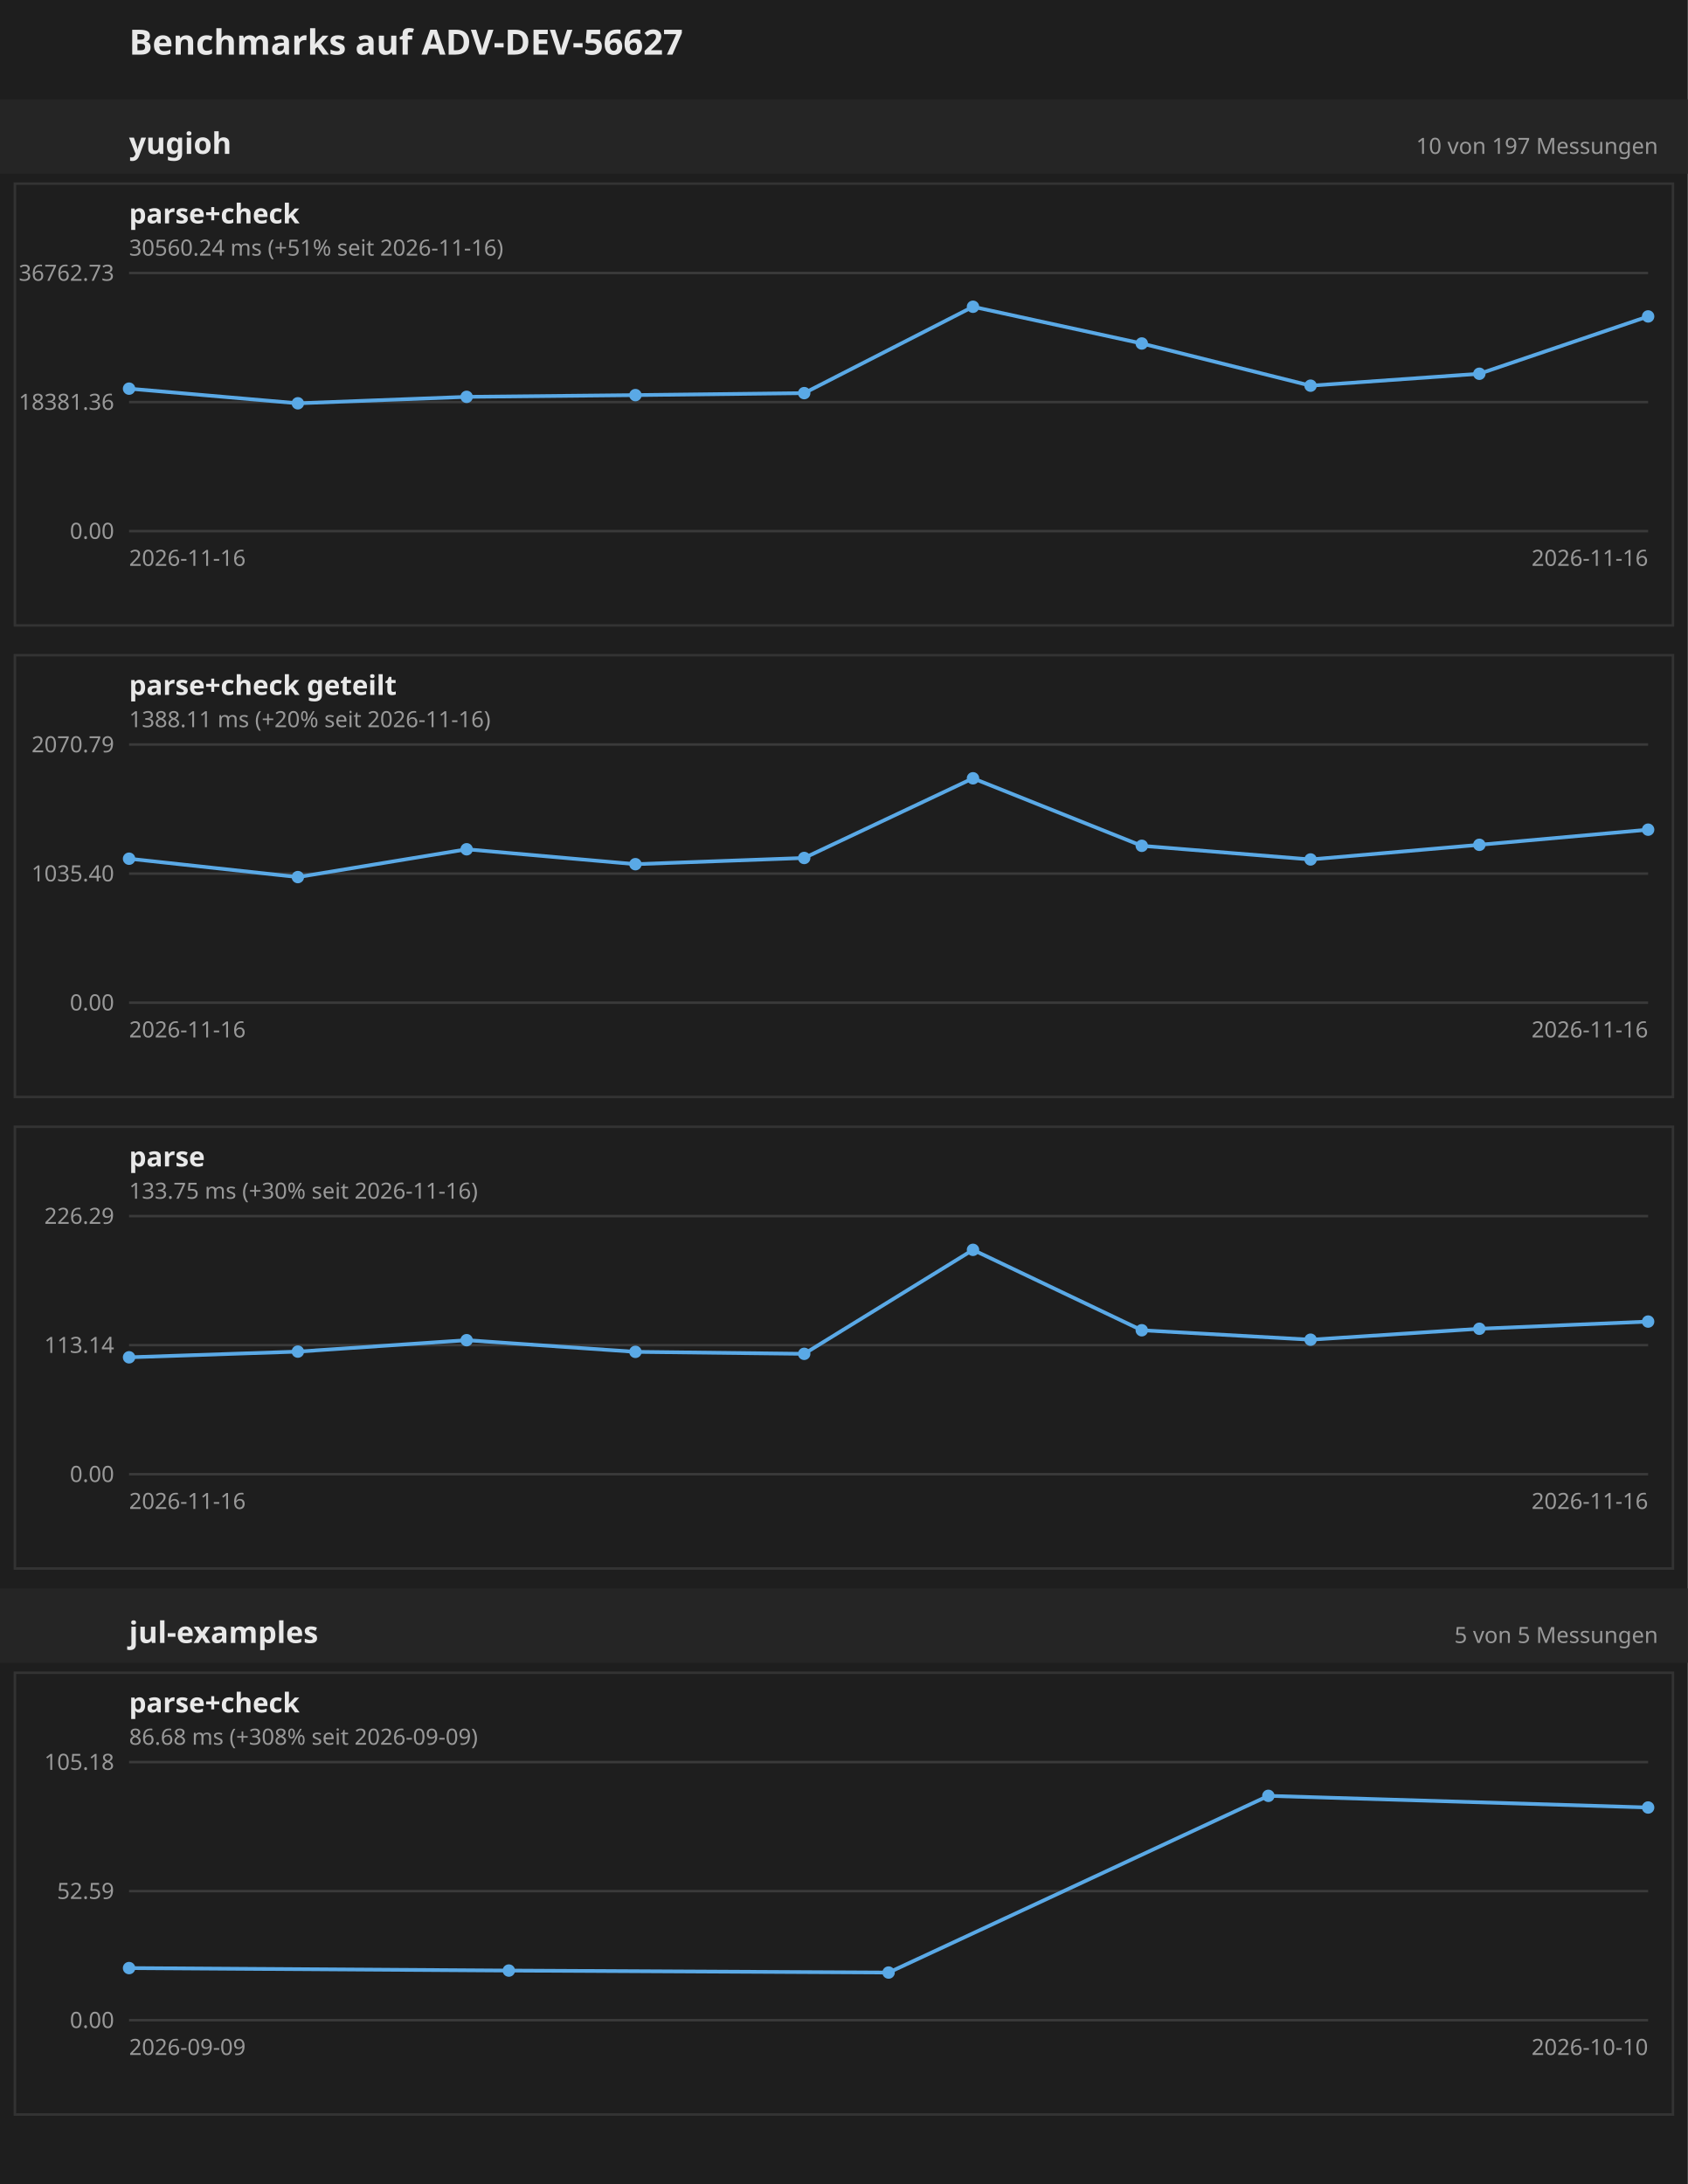
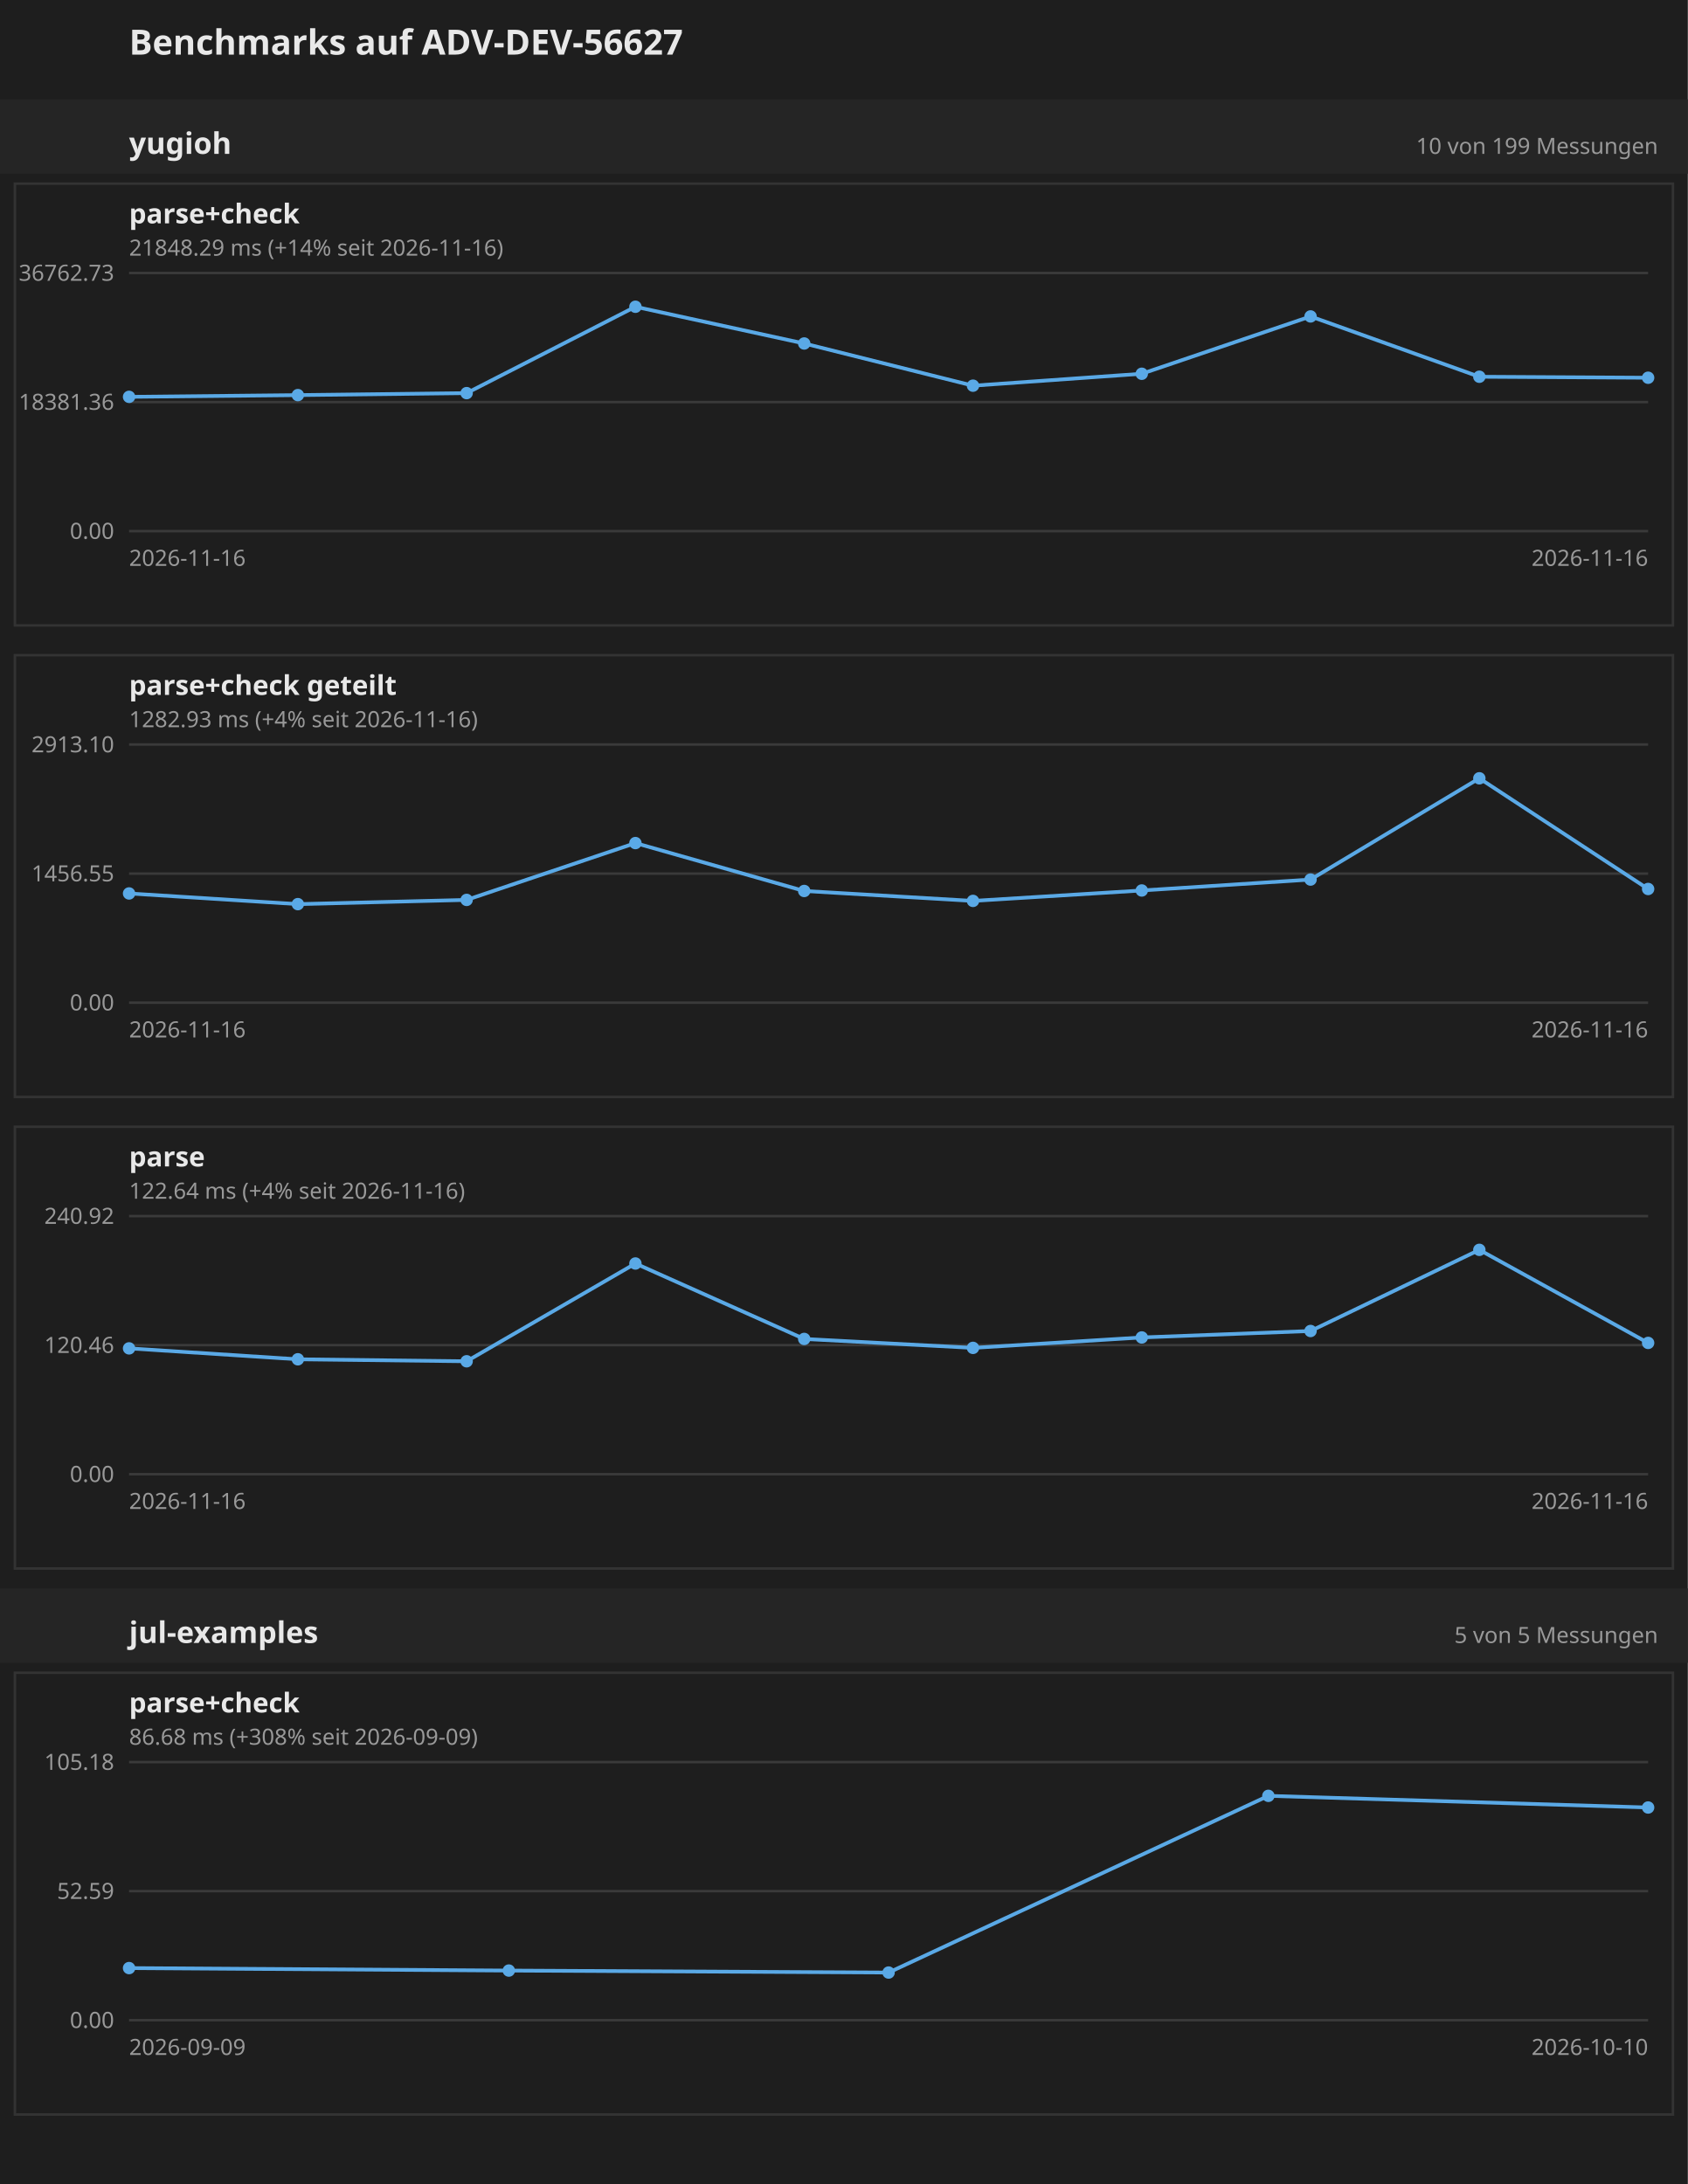
<svg xmlns="http://www.w3.org/2000/svg" width="680" height="880" font-family="sans-serif">
  <rect width="680" height="880" fill="#1e1e1e" />
  <text x="52" y="22" font-size="14" font-weight="bold" fill="#e8e8e8">Benchmarks auf ADV-DEV-56627</text>
  <g transform="translate(0 40)">
    <rect x="0" y="0" width="680" height="30" fill="#252525" />
    <text x="52" y="22" font-size="12" font-weight="bold" fill="#e8e8e8">yugioh</text>
-     <text x="668" y="22" text-anchor="end" font-size="9" fill="#999">10 von 197 Messungen</text>
+     <text x="668" y="22" text-anchor="end" font-size="9" fill="#999">10 von 199 Messungen</text>
    <g transform="translate(0 30)">
      <g transform="translate(0 0)">
        <rect x="6" y="4" width="668" height="178" fill="none" stroke="#333" />
        <text x="52" y="20" font-size="11" font-weight="bold" fill="#e8e8e8">parse+check</text>
-         <text x="52" y="33" font-size="9" fill="#999">30560.24 ms (+51% seit 2026-11-16)</text>
+         <text x="52" y="33" font-size="9" fill="#999">21848.29 ms (+14% seit 2026-11-16)</text>
        <line x1="52" y1="144.0" x2="664" y2="144.0" stroke="#3a3a3a" />
        <text x="46" y="144.0" text-anchor="end" dominant-baseline="middle" font-size="9" fill="#999">0.00</text>
        <line x1="52" y1="92.0" x2="664" y2="92.0" stroke="#3a3a3a" />
        <text x="46" y="92.0" text-anchor="end" dominant-baseline="middle" font-size="9" fill="#999">18381.36</text>
        <line x1="52" y1="40.0" x2="664" y2="40.0" stroke="#3a3a3a" />
        <text x="46" y="40.0" text-anchor="end" dominant-baseline="middle" font-size="9" fill="#999">36762.73</text>
        <text x="52" y="158" font-size="9" fill="#999">2026-11-16</text>
        <text x="664" y="158" text-anchor="end" font-size="9" fill="#999">2026-11-16</text>
-         <polyline fill="none" stroke="#5aa9e6" stroke-width="1.5" points="52.0,86.6 120.0,92.5 188.0,89.9 256.0,89.2 324.0,88.4 392.0,53.6 460.0,68.4 528.0,85.4 596.0,80.6 664.0,57.5" />
-         <circle cx="52.0" cy="86.6" r="2.5" fill="#5aa9e6" />
-         <circle cx="120.0" cy="92.5" r="2.5" fill="#5aa9e6" />
-         <circle cx="188.0" cy="89.9" r="2.5" fill="#5aa9e6" />
-         <circle cx="256.0" cy="89.2" r="2.5" fill="#5aa9e6" />
-         <circle cx="324.0" cy="88.4" r="2.5" fill="#5aa9e6" />
-         <circle cx="392.0" cy="53.6" r="2.5" fill="#5aa9e6" />
-         <circle cx="460.0" cy="68.4" r="2.5" fill="#5aa9e6" />
-         <circle cx="528.0" cy="85.4" r="2.5" fill="#5aa9e6" />
-         <circle cx="596.0" cy="80.6" r="2.5" fill="#5aa9e6" />
-         <circle cx="664.0" cy="57.5" r="2.5" fill="#5aa9e6" />
+         <polyline fill="none" stroke="#5aa9e6" stroke-width="1.5" points="52.0,89.9 120.0,89.2 188.0,88.4 256.0,53.6 324.0,68.4 392.0,85.4 460.0,80.6 528.0,57.5 596.0,81.8 664.0,82.2" />
+         <circle cx="52.0" cy="89.9" r="2.5" fill="#5aa9e6" />
+         <circle cx="120.0" cy="89.2" r="2.5" fill="#5aa9e6" />
+         <circle cx="188.0" cy="88.4" r="2.5" fill="#5aa9e6" />
+         <circle cx="256.0" cy="53.6" r="2.5" fill="#5aa9e6" />
+         <circle cx="324.0" cy="68.4" r="2.5" fill="#5aa9e6" />
+         <circle cx="392.0" cy="85.4" r="2.5" fill="#5aa9e6" />
+         <circle cx="460.0" cy="80.6" r="2.5" fill="#5aa9e6" />
+         <circle cx="528.0" cy="57.5" r="2.5" fill="#5aa9e6" />
+         <circle cx="596.0" cy="81.8" r="2.5" fill="#5aa9e6" />
+         <circle cx="664.0" cy="82.2" r="2.5" fill="#5aa9e6" />
      </g>
      <g transform="translate(0 190)">
        <rect x="6" y="4" width="668" height="178" fill="none" stroke="#333" />
        <text x="52" y="20" font-size="11" font-weight="bold" fill="#e8e8e8">parse+check geteilt</text>
-         <text x="52" y="33" font-size="9" fill="#999">1388.11 ms (+20% seit 2026-11-16)</text>
+         <text x="52" y="33" font-size="9" fill="#999">1282.93 ms (+4% seit 2026-11-16)</text>
        <line x1="52" y1="144.0" x2="664" y2="144.0" stroke="#3a3a3a" />
        <text x="46" y="144.0" text-anchor="end" dominant-baseline="middle" font-size="9" fill="#999">0.00</text>
        <line x1="52" y1="92.0" x2="664" y2="92.0" stroke="#3a3a3a" />
-         <text x="46" y="92.0" text-anchor="end" dominant-baseline="middle" font-size="9" fill="#999">1035.40</text>
+         <text x="46" y="92.0" text-anchor="end" dominant-baseline="middle" font-size="9" fill="#999">1456.55</text>
        <line x1="52" y1="40.0" x2="664" y2="40.0" stroke="#3a3a3a" />
-         <text x="46" y="40.0" text-anchor="end" dominant-baseline="middle" font-size="9" fill="#999">2070.79</text>
+         <text x="46" y="40.0" text-anchor="end" dominant-baseline="middle" font-size="9" fill="#999">2913.10</text>
        <text x="52" y="158" font-size="9" fill="#999">2026-11-16</text>
        <text x="664" y="158" text-anchor="end" font-size="9" fill="#999">2026-11-16</text>
-         <polyline fill="none" stroke="#5aa9e6" stroke-width="1.5" points="52.0,86.0 120.0,93.4 188.0,82.2 256.0,88.2 324.0,85.7 392.0,53.6 460.0,80.8 528.0,86.3 596.0,80.4 664.0,74.3" />
-         <circle cx="52.0" cy="86.0" r="2.5" fill="#5aa9e6" />
-         <circle cx="120.0" cy="93.4" r="2.5" fill="#5aa9e6" />
-         <circle cx="188.0" cy="82.2" r="2.5" fill="#5aa9e6" />
-         <circle cx="256.0" cy="88.2" r="2.5" fill="#5aa9e6" />
-         <circle cx="324.0" cy="85.7" r="2.5" fill="#5aa9e6" />
-         <circle cx="392.0" cy="53.6" r="2.5" fill="#5aa9e6" />
-         <circle cx="460.0" cy="80.8" r="2.5" fill="#5aa9e6" />
-         <circle cx="528.0" cy="86.3" r="2.5" fill="#5aa9e6" />
-         <circle cx="596.0" cy="80.4" r="2.5" fill="#5aa9e6" />
-         <circle cx="664.0" cy="74.3" r="2.5" fill="#5aa9e6" />
+         <polyline fill="none" stroke="#5aa9e6" stroke-width="1.5" points="52.0,100.0 120.0,104.3 188.0,102.6 256.0,79.7 324.0,99.0 392.0,103.0 460.0,98.8 528.0,94.4 596.0,53.6 664.0,98.2" />
+         <circle cx="52.0" cy="100.0" r="2.5" fill="#5aa9e6" />
+         <circle cx="120.0" cy="104.3" r="2.5" fill="#5aa9e6" />
+         <circle cx="188.0" cy="102.6" r="2.5" fill="#5aa9e6" />
+         <circle cx="256.0" cy="79.7" r="2.5" fill="#5aa9e6" />
+         <circle cx="324.0" cy="99.0" r="2.5" fill="#5aa9e6" />
+         <circle cx="392.0" cy="103.0" r="2.5" fill="#5aa9e6" />
+         <circle cx="460.0" cy="98.8" r="2.5" fill="#5aa9e6" />
+         <circle cx="528.0" cy="94.4" r="2.5" fill="#5aa9e6" />
+         <circle cx="596.0" cy="53.6" r="2.5" fill="#5aa9e6" />
+         <circle cx="664.0" cy="98.2" r="2.5" fill="#5aa9e6" />
      </g>
      <g transform="translate(0 380)">
        <rect x="6" y="4" width="668" height="178" fill="none" stroke="#333" />
        <text x="52" y="20" font-size="11" font-weight="bold" fill="#e8e8e8">parse</text>
-         <text x="52" y="33" font-size="9" fill="#999">133.75 ms (+30% seit 2026-11-16)</text>
+         <text x="52" y="33" font-size="9" fill="#999">122.64 ms (+4% seit 2026-11-16)</text>
        <line x1="52" y1="144.0" x2="664" y2="144.0" stroke="#3a3a3a" />
        <text x="46" y="144.0" text-anchor="end" dominant-baseline="middle" font-size="9" fill="#999">0.00</text>
        <line x1="52" y1="92.0" x2="664" y2="92.0" stroke="#3a3a3a" />
-         <text x="46" y="92.0" text-anchor="end" dominant-baseline="middle" font-size="9" fill="#999">113.14</text>
+         <text x="46" y="92.0" text-anchor="end" dominant-baseline="middle" font-size="9" fill="#999">120.46</text>
        <line x1="52" y1="40.0" x2="664" y2="40.0" stroke="#3a3a3a" />
-         <text x="46" y="40.0" text-anchor="end" dominant-baseline="middle" font-size="9" fill="#999">226.29</text>
+         <text x="46" y="40.0" text-anchor="end" dominant-baseline="middle" font-size="9" fill="#999">240.92</text>
        <text x="52" y="158" font-size="9" fill="#999">2026-11-16</text>
        <text x="664" y="158" text-anchor="end" font-size="9" fill="#999">2026-11-16</text>
-         <polyline fill="none" stroke="#5aa9e6" stroke-width="1.5" points="52.0,96.9 120.0,94.6 188.0,90.0 256.0,94.7 324.0,95.5 392.0,53.6 460.0,86.0 528.0,89.8 596.0,85.4 664.0,82.5" />
-         <circle cx="52.0" cy="96.9" r="2.5" fill="#5aa9e6" />
-         <circle cx="120.0" cy="94.6" r="2.5" fill="#5aa9e6" />
-         <circle cx="188.0" cy="90.0" r="2.5" fill="#5aa9e6" />
-         <circle cx="256.0" cy="94.7" r="2.5" fill="#5aa9e6" />
-         <circle cx="324.0" cy="95.5" r="2.5" fill="#5aa9e6" />
-         <circle cx="392.0" cy="53.6" r="2.5" fill="#5aa9e6" />
-         <circle cx="460.0" cy="86.0" r="2.5" fill="#5aa9e6" />
-         <circle cx="528.0" cy="89.8" r="2.5" fill="#5aa9e6" />
-         <circle cx="596.0" cy="85.4" r="2.5" fill="#5aa9e6" />
-         <circle cx="664.0" cy="82.5" r="2.5" fill="#5aa9e6" />
+         <polyline fill="none" stroke="#5aa9e6" stroke-width="1.5" points="52.0,93.3 120.0,97.7 188.0,98.5 256.0,59.1 324.0,89.5 392.0,93.1 460.0,88.9 528.0,86.3 596.0,53.6 664.0,91.1" />
+         <circle cx="52.0" cy="93.3" r="2.5" fill="#5aa9e6" />
+         <circle cx="120.0" cy="97.7" r="2.5" fill="#5aa9e6" />
+         <circle cx="188.0" cy="98.5" r="2.5" fill="#5aa9e6" />
+         <circle cx="256.0" cy="59.1" r="2.5" fill="#5aa9e6" />
+         <circle cx="324.0" cy="89.5" r="2.5" fill="#5aa9e6" />
+         <circle cx="392.0" cy="93.1" r="2.5" fill="#5aa9e6" />
+         <circle cx="460.0" cy="88.9" r="2.5" fill="#5aa9e6" />
+         <circle cx="528.0" cy="86.3" r="2.5" fill="#5aa9e6" />
+         <circle cx="596.0" cy="53.6" r="2.5" fill="#5aa9e6" />
+         <circle cx="664.0" cy="91.1" r="2.5" fill="#5aa9e6" />
      </g>
    </g>
  </g>
  <g transform="translate(0 640)">
    <rect x="0" y="0" width="680" height="30" fill="#252525" />
    <text x="52" y="22" font-size="12" font-weight="bold" fill="#e8e8e8">jul-examples</text>
    <text x="668" y="22" text-anchor="end" font-size="9" fill="#999">5 von 5 Messungen</text>
    <g transform="translate(0 30)">
      <g transform="translate(0 0)">
        <rect x="6" y="4" width="668" height="178" fill="none" stroke="#333" />
        <text x="52" y="20" font-size="11" font-weight="bold" fill="#e8e8e8">parse+check</text>
        <text x="52" y="33" font-size="9" fill="#999">86.68 ms (+308% seit 2026-09-09)</text>
        <line x1="52" y1="144.0" x2="664" y2="144.0" stroke="#3a3a3a" />
        <text x="46" y="144.0" text-anchor="end" dominant-baseline="middle" font-size="9" fill="#999">0.00</text>
        <line x1="52" y1="92.0" x2="664" y2="92.0" stroke="#3a3a3a" />
        <text x="46" y="92.0" text-anchor="end" dominant-baseline="middle" font-size="9" fill="#999">52.59</text>
        <line x1="52" y1="40.0" x2="664" y2="40.0" stroke="#3a3a3a" />
        <text x="46" y="40.0" text-anchor="end" dominant-baseline="middle" font-size="9" fill="#999">105.18</text>
        <text x="52" y="158" font-size="9" fill="#999">2026-09-09</text>
        <text x="664" y="158" text-anchor="end" font-size="9" fill="#999">2026-10-10</text>
        <polyline fill="none" stroke="#5aa9e6" stroke-width="1.5" points="52.0,123.0 205.0,124.0 358.0,124.8 511.0,53.6 664.0,58.3" />
        <circle cx="52.0" cy="123.0" r="2.5" fill="#5aa9e6" />
        <circle cx="205.0" cy="124.0" r="2.5" fill="#5aa9e6" />
        <circle cx="358.0" cy="124.8" r="2.5" fill="#5aa9e6" />
        <circle cx="511.0" cy="53.6" r="2.5" fill="#5aa9e6" />
        <circle cx="664.0" cy="58.3" r="2.5" fill="#5aa9e6" />
      </g>
    </g>
  </g>
</svg>
